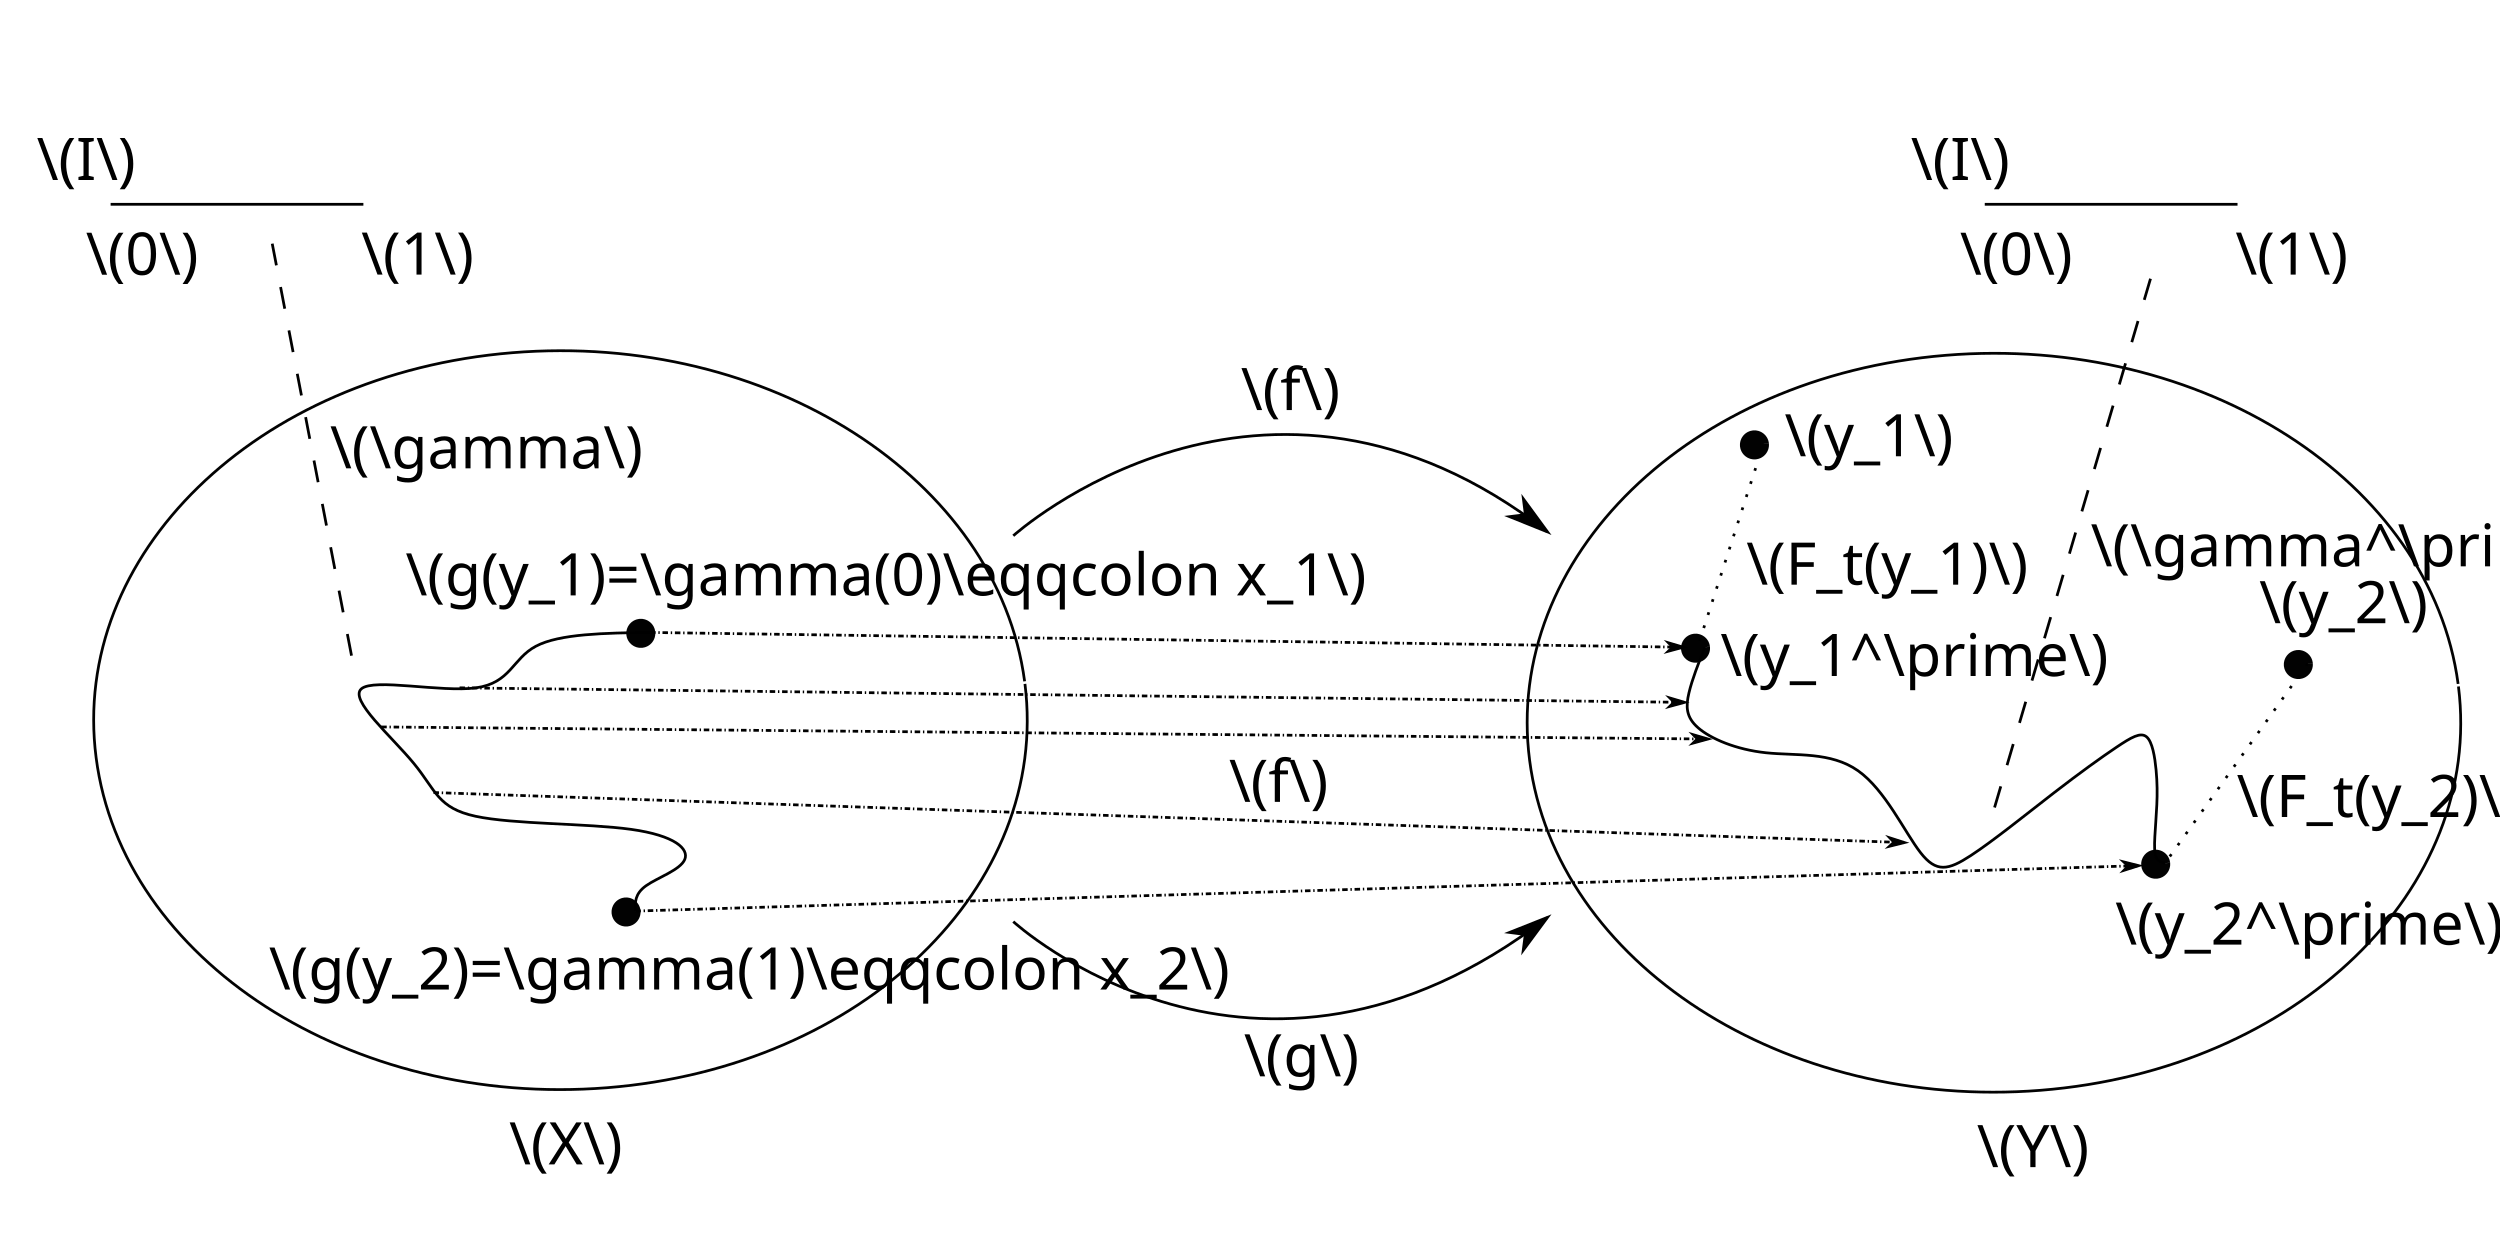
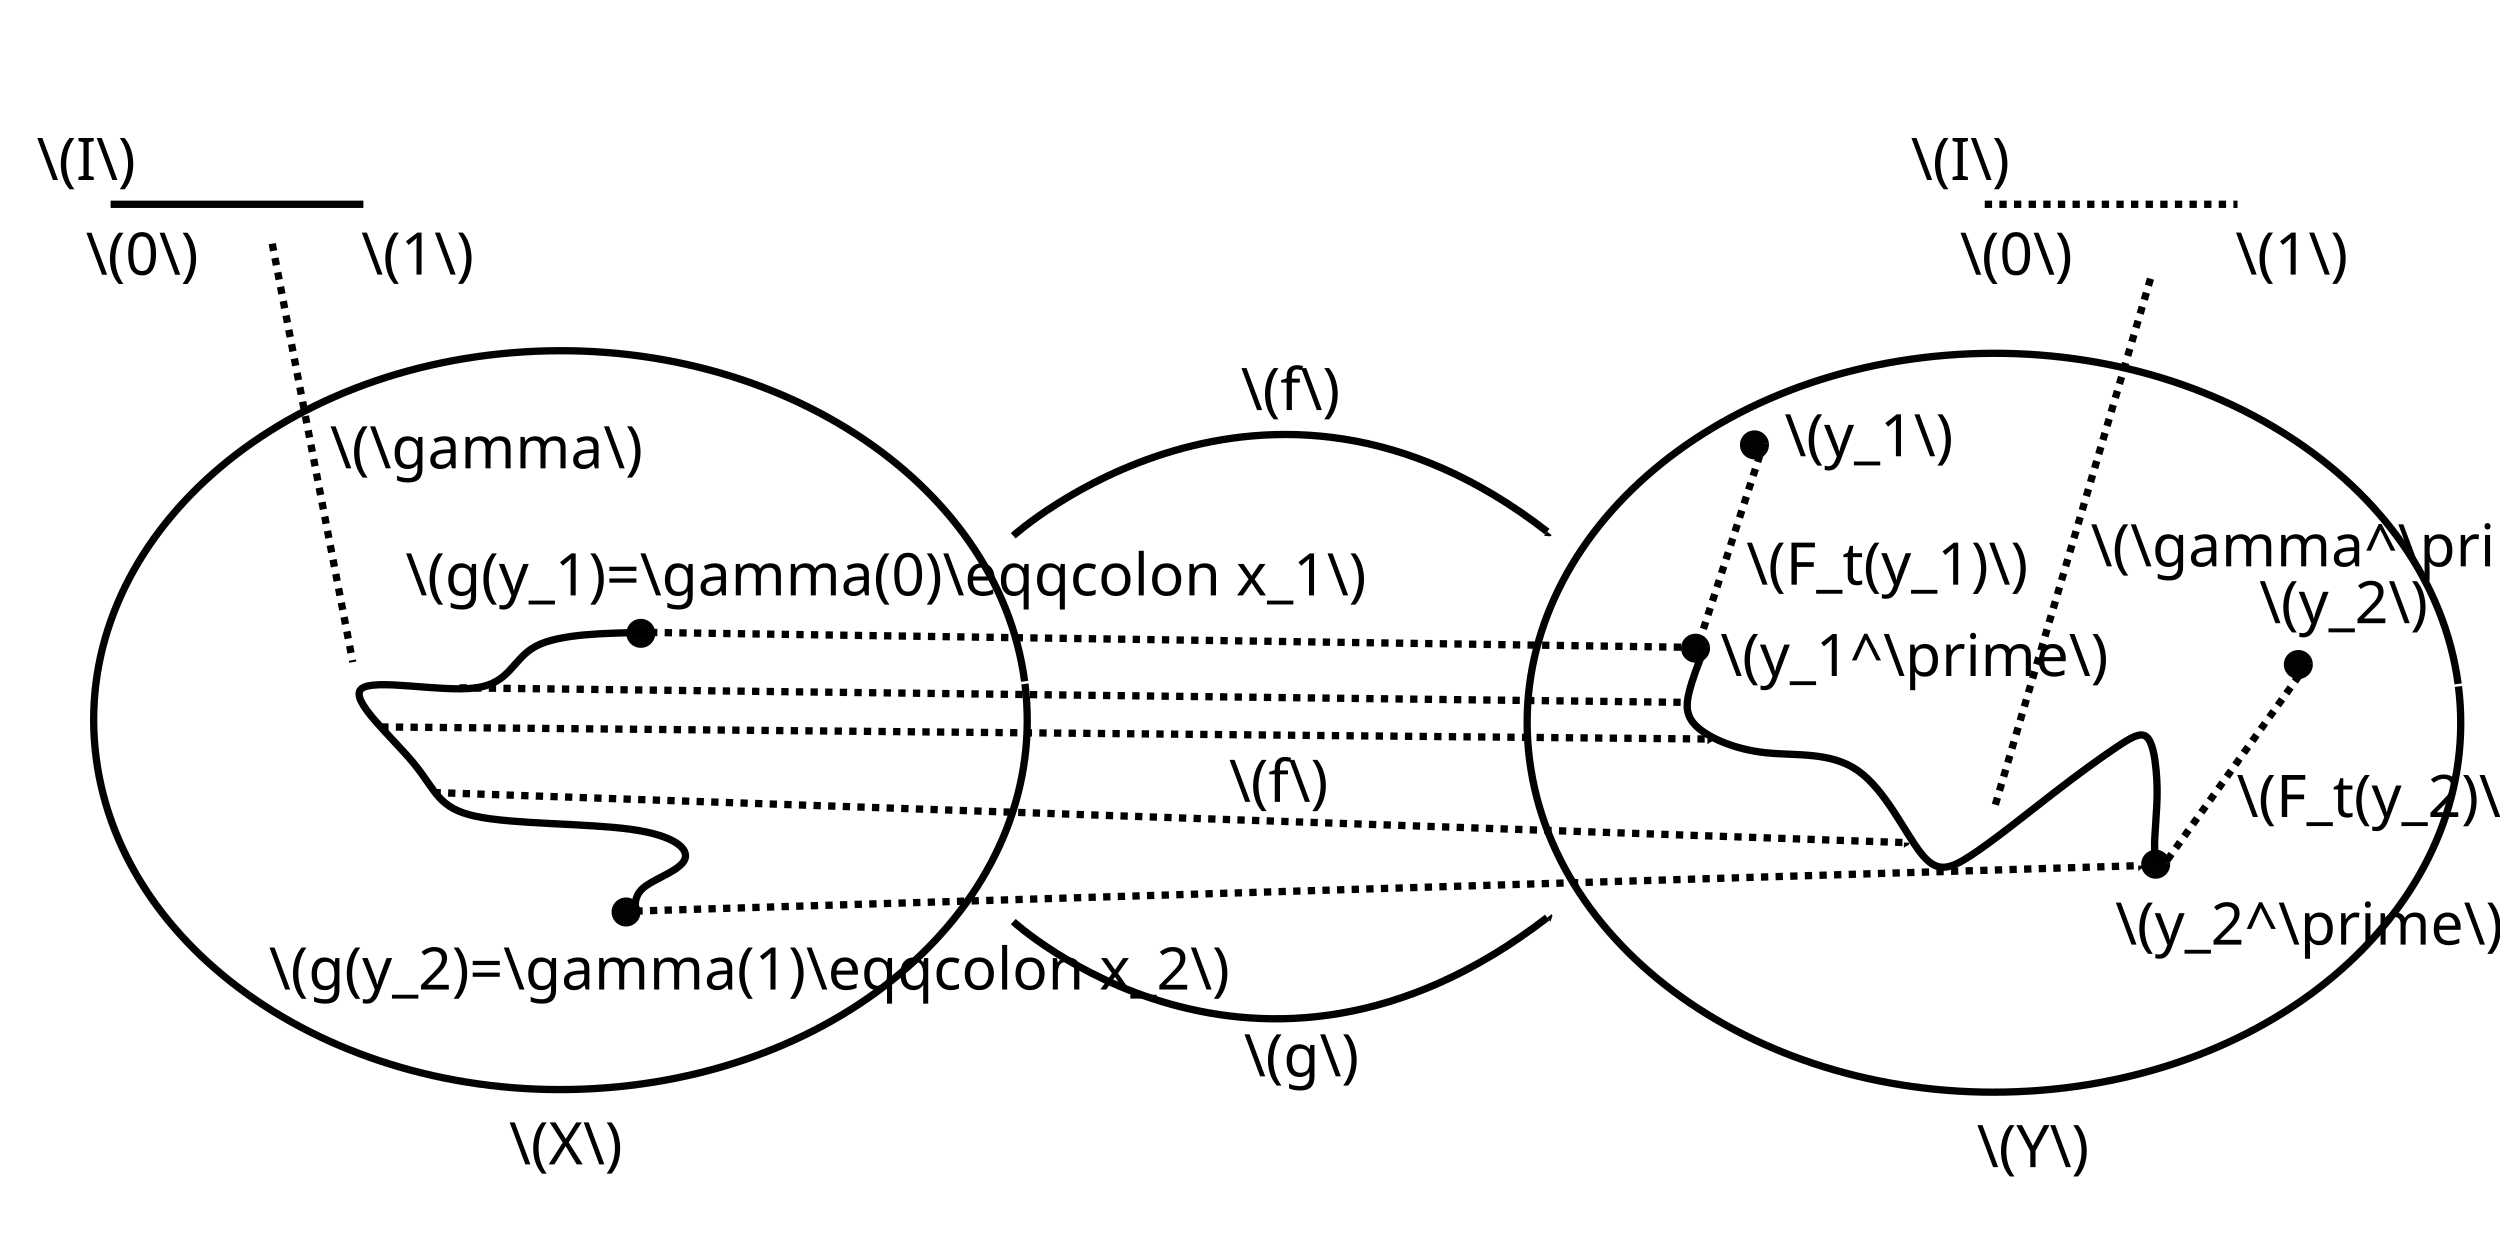
<svg xmlns="http://www.w3.org/2000/svg" width="240mm" height="120mm" viewBox="0 0 240 120" version="1.1" id="svg8">
  <defs id="defs2">
    <marker style="overflow:visible;" id="marker12148" refX="0.0" refY="0.0" orient="auto">
      <path transform="scale(0.4) rotate(180) translate(10,0)" style="fill-rule:evenodd;fill:context-stroke;stroke:context-stroke;stroke-width:1.0pt;" d="M 0.0,0.0 L 5.0,-5.0 L -12.5,0.0 L 5.0,5.0 L 0.0,0.0 z " id="path12146" />
    </marker>
    <marker style="overflow:visible;" id="marker12134" refX="0.0" refY="0.0" orient="auto">
      <path transform="scale(0.4) rotate(180) translate(10,0)" style="fill-rule:evenodd;fill:context-stroke;stroke:context-stroke;stroke-width:1.0pt;" d="M 0.0,0.0 L 5.0,-5.0 L -12.5,0.0 L 5.0,5.0 L 0.0,0.0 z " id="path12132" />
    </marker>
    <marker style="overflow:visible;" id="Arrow1Mend" refX="0.0" refY="0.0" orient="auto">
      <path transform="scale(0.4) rotate(180) translate(10,0)" style="fill-rule:evenodd;fill:context-stroke;stroke:context-stroke;stroke-width:1.0pt;" d="M 0.0,0.0 L 5.0,-5.0 L -12.5,0.0 L 5.0,5.0 L 0.0,0.0 z " id="path11803" />
    </marker>
    <marker style="overflow:visible;" id="Arrow1Lend" refX="0.0" refY="0.0" orient="auto">
      <path transform="scale(0.8) rotate(180) translate(12.5,0)" style="fill-rule:evenodd;fill:context-stroke;stroke:context-stroke;stroke-width:1.0pt;" d="M 0.0,0.0 L 5.0,-5.0 L -12.5,0.0 L 5.0,5.0 L 0.0,0.0 z " id="path4323" />
    </marker>
    <marker style="overflow:visible" id="Arrow1Lstart" refX="0.0" refY="0.0" orient="auto">
      <path transform="scale(0.8) translate(12.5,0)" style="fill-rule:evenodd;fill:context-stroke;stroke:context-stroke;stroke-width:1.0pt" d="M 0.0,0.0 L 5.0,-5.0 L -12.5,0.0 L 5.0,5.0 L 0.0,0.0 z " id="path4320" />
    </marker>
    <marker style="overflow:visible" id="Arrow1Lend-5" refX="0" refY="0" orient="auto">
      <path transform="matrix(-0.8,0,0,-0.8,-10,0)" style="fill:context-stroke;fill-rule:evenodd;stroke:context-stroke;stroke-width:1pt" d="M 0,0 5,-5 -12.5,0 5,5 Z" id="path4323-0" />
    </marker>
    <marker style="overflow:visible" id="Arrow1Lend-2" refX="0" refY="0" orient="auto">
      <path transform="matrix(-0.8,0,0,-0.8,-10,0)" style="fill:context-stroke;fill-rule:evenodd;stroke:context-stroke;stroke-width:1pt" d="M 0,0 5,-5 -12.5,0 5,5 Z" id="path4323-6" />
    </marker>
+     <marker id="marker-arrow-2.654" orient="auto-start-reverse" refY="0" refX="0" markerHeight="3" markerWidth="2">
+       <g transform="scale(0.8573725)" id="g1504">
+         <path d="M -1.554,2.072 C -1.425,1.295 0,0.13 0.389,0 0,-0.13 -1.425,-1.295 -1.554,-2.072" style="fill:none;stroke:#000000;stroke-width:{0.6};stroke-linecap:round;stroke-linejoin:round;stroke-miterlimit:10;stroke-dasharray:none;stroke-opacity:1�        inkscape:connector-curvature=" id="path1502" />
+ 0" /&gt;
+    </g>
+     </marker>
+     <marker id="marker-arrow-2.654-9" orient="auto-start-reverse" refY="0" refX="0" markerHeight="3" markerWidth="2">
+       <g transform="scale(0.8573725)" id="g1681">
+         <path d="M -1.554,2.072 C -1.425,1.295 0,0.13 0.389,0 0,-0.13 -1.425,-1.295 -1.554,-2.072" style="fill:none;stroke:#000000;stroke-width:{0.6};stroke-linecap:round;stroke-linejoin:round;stroke-miterlimit:10;stroke-dasharray:none;stroke-opacity:1�        inkscape:connector-curvature=" id="path1679" />
+ 0" /&gt;
+    </g>
+     </marker>
+     <marker id="marker-arrow-2.654-0" orient="auto-start-reverse" refY="0" refX="0" markerHeight="3" markerWidth="2">
+       <g transform="scale(0.8573725)" id="g1721">
+         <path d="M -1.554,2.072 C -1.425,1.295 0,0.13 0.389,0 0,-0.13 -1.425,-1.295 -1.554,-2.072" style="fill:none;stroke:#000000;stroke-width:{0.6};stroke-linecap:round;stroke-linejoin:round;stroke-miterlimit:10;stroke-dasharray:none;stroke-opacity:1�        inkscape:connector-curvature=" id="path1719" />
+ 0" /&gt;
+    </g>
+     </marker>
+     <marker id="marker-arrow-2.654-5" orient="auto-start-reverse" refY="0" refX="0" markerHeight="3" markerWidth="2">
+       <g transform="scale(0.8573725)" id="g1761">
+         <path d="M -1.554,2.072 C -1.425,1.295 0,0.13 0.389,0 0,-0.13 -1.425,-1.295 -1.554,-2.072" style="fill:none;stroke:#000000;stroke-width:{0.6};stroke-linecap:round;stroke-linejoin:round;stroke-miterlimit:10;stroke-dasharray:none;stroke-opacity:1�        inkscape:connector-curvature=" id="path1759" />
+ 0" /&gt;
+    </g>
+     </marker>
+     <marker id="marker-arrow-2.654-2" orient="auto-start-reverse" refY="0" refX="0" markerHeight="3" markerWidth="2">
+       <g transform="scale(0.8573725)" id="g1801">
+         <path d="M -1.554,2.072 C -1.425,1.295 0,0.13 0.389,0 0,-0.13 -1.425,-1.295 -1.554,-2.072" style="fill:none;stroke:#000000;stroke-width:{0.6};stroke-linecap:round;stroke-linejoin:round;stroke-miterlimit:10;stroke-dasharray:none;stroke-opacity:1�        inkscape:connector-curvature=" id="path1799" />
+ 0" /&gt;
+    </g>
+     </marker>
+     <marker id="marker-arrow-2.654-27" orient="auto-start-reverse" refY="0" refX="0" markerHeight="3" markerWidth="2">
+       <g transform="scale(0.8573725)" id="g1841">
+         <path d="M -1.554,2.072 C -1.425,1.295 0,0.13 0.389,0 0,-0.13 -1.425,-1.295 -1.554,-2.072" style="fill:none;stroke:#000000;stroke-width:{0.6};stroke-linecap:round;stroke-linejoin:round;stroke-miterlimit:10;stroke-dasharray:none;stroke-opacity:1�        inkscape:connector-curvature=" id="path1839" />
+ 0" /&gt;
+    </g>
+     </marker>
+     <marker id="marker-arrow-2.654-3" orient="auto-start-reverse" refY="0" refX="0" markerHeight="3" markerWidth="2">
+       <g transform="scale(0.8573725)" id="g1881">
+         <path d="M -1.554,2.072 C -1.425,1.295 0,0.13 0.389,0 0,-0.13 -1.425,-1.295 -1.554,-2.072" style="fill:none;stroke:#000000;stroke-width:{0.6};stroke-linecap:round;stroke-linejoin:round;stroke-miterlimit:10;stroke-dasharray:none;stroke-opacity:1�        inkscape:connector-curvature=" id="path1879" />
+ 0" /&gt;
+    </g>
+     </marker>
+     <marker id="marker-arrow-2.654-7" orient="auto-start-reverse" refY="0" refX="0" markerHeight="3" markerWidth="2">
+       <g transform="scale(0.8573725)" id="g1921">
+         <path d="M -1.554,2.072 C -1.425,1.295 0,0.13 0.389,0 0,-0.13 -1.425,-1.295 -1.554,-2.072" style="fill:none;stroke:#000000;stroke-width:{0.6};stroke-linecap:round;stroke-linejoin:round;stroke-miterlimit:10;stroke-dasharray:none;stroke-opacity:1�        inkscape:connector-curvature=" id="path1919" />
+ 0" /&gt;
+    </g>
+     </marker>
  </defs>
  <g id="layer1" transform="translate(0,-177)">
-     <path style="opacity:0.99;fill:none;fill-opacity:0.336;stroke:#000000;stroke-width:0.265;stroke-linejoin:round;stroke-miterlimit:4;stroke-dasharray:none" id="path878" d="M 98.396,242.654 A 44.808,35.464 0 0 1 58.28,281.421 44.808,35.464 0 0 1 9.228,249.739 44.808,35.464 0 0 1 49.172,210.861 a 44.808,35.464 0 0 1 49.192,31.546" />
+     <path style="opacity:0.99;fill:none;fill-opacity:1;stroke:black;stroke-width:0.702;stroke-linejoin:round;stroke-miterlimit:4;stroke-dasharray:none;stroke-opacity:1;marker-start:none;marker-end:none" id="path878" d="M 98.396,242.654 A 44.808,35.464 0 0 1 58.28,281.421 44.808,35.464 0 0 1 9.228,249.739 44.808,35.464 0 0 1 49.172,210.861 a 44.808,35.464 0 0 1 49.192,31.546" />
    <text xml:space="preserve" style="font-size:5.644px;line-height:1.25;font-family:sans-serif;letter-spacing:0px;word-spacing:0px;stroke-width:0.265" x="48.868" y="288.78" id="text1236">
      <tspan id="tspan1234" style="stroke-width:0.265" x="48.868" y="288.78">\(X\)</tspan>
    </text>
    <text xml:space="preserve" style="font-size:5.644px;line-height:1.25;font-family:sans-serif;letter-spacing:0px;word-spacing:0px;stroke-width:0.265" x="189.774" y="289.048" id="text1236-9">
      <tspan id="tspan1234-9" style="stroke-width:0.265" x="189.774" y="289.048">\(Y\)</tspan>
    </text>
-     <path style="fill:none;stroke:#000000;stroke-width:0.265px;stroke-linecap:butt;stroke-linejoin:miter;stroke-opacity:1;marker-end:url(#Arrow1Lend)" d="m 97.274,228.433 c 0,0 23.968,-21.613 51.263,-0.389" id="path4111" />
-     <path style="fill:none;stroke:#000000;stroke-width:0.265px;stroke-linecap:butt;stroke-linejoin:miter;stroke-opacity:1" d="M 10.62,196.612 H 34.885" id="path4916" />
+     <path style="fill:none;stroke:black;stroke-width:0.702;stroke-linecap:butt;stroke-linejoin:miter;stroke-opacity:1;marker-end:url(#marker-arrow-2.654);stroke-dasharray:none;fill-opacity:1;marker-start:none" d="m 97.274,228.433 c 0,0 23.968,-21.613 51.263,-0.389" id="path4111" />
+     <path style="fill:none;stroke:black;stroke-width:0.702;stroke-linecap:butt;stroke-linejoin:miter;stroke-opacity:1;stroke-dasharray:none;fill-opacity:1;marker-start:none;marker-end:none" d="M 10.62,196.612 H 34.885" id="path4916" />
    <text xml:space="preserve" style="font-size:5.644px;line-height:1.25;font-family:sans-serif;letter-spacing:0px;word-spacing:0px;stroke-width:0.265" x="8.233" y="203.374" id="text5272">
      <tspan id="tspan5270" style="stroke-width:0.265" x="8.233" y="203.374">\(0\)</tspan>
    </text>
    <text xml:space="preserve" style="font-size:5.644px;line-height:1.25;font-family:sans-serif;letter-spacing:0px;word-spacing:0px;stroke-width:0.265" x="34.675" y="203.36" id="text5272-3">
      <tspan id="tspan5270-6" style="stroke-width:0.265" x="34.675" y="203.36">\(1\)</tspan>
    </text>
    <text xml:space="preserve" style="font-size:5.644px;line-height:1.25;font-family:sans-serif;letter-spacing:0px;word-spacing:0px;stroke-width:0.265" x="3.52" y="194.282" id="text7813">
      <tspan id="tspan7811" style="stroke-width:0.265" x="3.52" y="194.282">\(I\)</tspan>
    </text>
-     <path style="fill:none;stroke:#000000;stroke-width:0.265px;stroke-linecap:butt;stroke-linejoin:miter;stroke-opacity:1" d="m 190.537,196.612 h 24.265" id="path4916-0" />
+     <path style="fill:none;stroke:black;stroke-width:0.702;stroke-linecap:butt;stroke-linejoin:miter;stroke-opacity:1;stroke-dasharray:0.702,0.702;fill-opacity:1;marker-start:none;marker-end:none" d="m 190.537,196.612 h 24.265" id="path4916-0" />
    <text xml:space="preserve" style="font-size:5.644px;line-height:1.25;font-family:sans-serif;letter-spacing:0px;word-spacing:0px;stroke-width:0.265" x="188.15" y="203.374" id="text5272-6">
      <tspan id="tspan5270-0" style="stroke-width:0.265" x="188.15" y="203.374">\(0\)</tspan>
    </text>
    <text xml:space="preserve" style="font-size:5.644px;line-height:1.25;font-family:sans-serif;letter-spacing:0px;word-spacing:0px;stroke-width:0.265" x="214.592" y="203.36" id="text5272-3-7">
      <tspan id="tspan5270-6-2" style="stroke-width:0.265" x="214.592" y="203.36">\(1\)</tspan>
    </text>
    <text xml:space="preserve" style="font-size:5.644px;line-height:1.25;font-family:sans-serif;letter-spacing:0px;word-spacing:0px;stroke-width:0.265" x="183.437" y="194.282" id="text7813-9">
      <tspan id="tspan7811-8" style="stroke-width:0.265" x="183.437" y="194.282">\(I\)</tspan>
    </text>
-     <path style="fill:none;stroke:#000000;stroke-width:0.265;stroke-linecap:butt;stroke-linejoin:miter;stroke-miterlimit:4;stroke-dasharray:2.12, 2.12;stroke-dashoffset:0;stroke-opacity:1;marker-end:" d="m 26.134,200.391 7.731,40.171" id="path8780" />
-     <path style="fill:none;stroke:#000000;stroke-width:0.265;stroke-linecap:butt;stroke-linejoin:miter;stroke-miterlimit:4;stroke-dasharray:2.117, 2.117;stroke-dashoffset:0;stroke-opacity:1" d="M 206.448,203.756 191.411,254.744" id="path8780-0" />
+     <path style="fill:none;stroke:black;stroke-width:0.702;stroke-linecap:butt;stroke-linejoin:miter;stroke-miterlimit:4;stroke-dasharray:0.702,0.702;stroke-dashoffset:0;stroke-opacity:1;fill-opacity:1;marker-start:none;marker-end:none" d="m 26.134,200.391 7.731,40.171" id="path8780" />
+     <path style="fill:none;stroke:black;stroke-width:0.702;stroke-linecap:butt;stroke-linejoin:miter;stroke-miterlimit:4;stroke-dasharray:0.702,0.702;stroke-dashoffset:0;stroke-opacity:1;fill-opacity:1;marker-start:none;marker-end:none" d="M 206.448,203.756 191.411,254.744" id="path8780-0" />
    <path style="opacity:0.99;fill:#000000;fill-opacity:1;stroke:#000000;stroke-width:1;stroke-linejoin:round;stroke-miterlimit:4;stroke-dasharray:8, 8;stroke-dashoffset:0" id="path8841" d="m 62.408,237.714 a 0.895,0.895 0 0 1 -0.801,0.978 0.895,0.895 0 0 1 -0.98,-0.8 0.895,0.895 0 0 1 0.798,-0.981 0.895,0.895 0 0 1 0.983,0.796" />
    <path style="opacity:0.99;fill:#000000;fill-opacity:1;stroke:#000000;stroke-width:1;stroke-linejoin:round;stroke-miterlimit:4;stroke-dasharray:8, 8;stroke-dashoffset:0" id="path8841-6" d="m 60.993,264.464 a 0.895,0.895 0 0 1 -0.801,0.978 0.895,0.895 0 0 1 -0.98,-0.8 0.895,0.895 0 0 1 0.798,-0.981 0.895,0.895 0 0 1 0.983,0.796" />
    <text xml:space="preserve" style="font-size:5.644px;line-height:1.25;font-family:sans-serif;letter-spacing:0px;word-spacing:0px;stroke-width:0.265" x="31.677" y="221.963" id="text9516">
      <tspan id="tspan9514" style="stroke-width:0.265" x="31.677" y="221.963">\(\gamma\)</tspan>
    </text>
    <text xml:space="preserve" style="font-size:5.644px;line-height:1.25;font-family:sans-serif;letter-spacing:0px;word-spacing:0px;stroke-width:0.265" x="200.701" y="231.365" id="text9516-7">
      <tspan id="tspan9514-0" style="stroke-width:0.265" x="200.701" y="231.365">\(\gamma^\prime\)</tspan>
    </text>
    <path style="opacity:0.99;fill:#000000;fill-opacity:1;stroke:#000000;stroke-width:1;stroke-linejoin:round;stroke-miterlimit:4;stroke-dasharray:8, 8;stroke-dashoffset:0" id="path8841-7" d="m 169.318,219.622 a 0.895,0.895 0 0 1 -0.801,0.978 0.895,0.895 0 0 1 -0.98,-0.8 0.895,0.895 0 0 1 0.798,-0.981 0.895,0.895 0 0 1 0.983,0.796" />
    <path style="opacity:0.99;fill:#000000;fill-opacity:1;stroke:#000000;stroke-width:1;stroke-linejoin:round;stroke-miterlimit:4;stroke-dasharray:8, 8;stroke-dashoffset:0" id="path8841-7-8" d="m 163.661,239.139 a 0.895,0.895 0 0 1 -0.801,0.978 0.895,0.895 0 0 1 -0.98,-0.8 0.895,0.895 0 0 1 0.798,-0.981 0.895,0.895 0 0 1 0.983,0.796" />
    <path style="opacity:0.99;fill:#000000;fill-opacity:1;stroke:#000000;stroke-width:1;stroke-linejoin:round;stroke-miterlimit:4;stroke-dasharray:8, 8;stroke-dashoffset:0" id="path8841-7-0" d="m 207.837,259.877 a 0.895,0.895 0 0 1 -0.801,0.978 0.895,0.895 0 0 1 -0.98,-0.8 0.895,0.895 0 0 1 0.798,-0.981 0.895,0.895 0 0 1 0.983,0.796" />
    <path style="opacity:0.99;fill:#000000;fill-opacity:1;stroke:#000000;stroke-width:1;stroke-linejoin:round;stroke-miterlimit:4;stroke-dasharray:8, 8;stroke-dashoffset:0" id="path8841-8" d="m 221.531,240.707 a 0.895,0.895 0 0 1 -0.801,0.978 0.895,0.895 0 0 1 -0.98,-0.8 0.895,0.895 0 0 1 0.798,-0.981 0.895,0.895 0 0 1 0.983,0.796" />
    <text xml:space="preserve" style="font-size:5.644px;line-height:1.25;font-family:sans-serif;letter-spacing:0px;word-spacing:0px;stroke-width:0.265" x="119.116" y="216.366" id="text12186">
      <tspan id="tspan12184" style="stroke-width:0.265" x="119.116" y="216.366">\(f\)</tspan>
    </text>
    <text xml:space="preserve" style="font-size:5.644px;line-height:1.25;font-family:sans-serif;letter-spacing:0px;word-spacing:0px;stroke-width:0.265" x="150.182" y="258.672" id="text13150">
      <tspan id="tspan13148" style="stroke-width:0.265" x="150.182" y="258.672" />
    </text>
    <text xml:space="preserve" style="font-size:5.644px;line-height:1.25;font-family:sans-serif;letter-spacing:0px;word-spacing:0px;stroke-width:0.265" x="150.182" y="258.672" id="text13220">
      <tspan id="tspan13218" style="stroke-width:0.265" x="150.182" y="258.672" />
    </text>
    <text xml:space="preserve" style="font-size:5.644px;line-height:1.25;font-family:sans-serif;letter-spacing:0px;word-spacing:0px;stroke-width:0.265" x="119.412" y="280.33" id="text14924">
      <tspan id="tspan14922" style="stroke-width:0.265" x="119.412" y="280.33">\(g\)</tspan>
    </text>
    <text xml:space="preserve" style="font-size:5.644px;line-height:1.25;font-family:sans-serif;letter-spacing:0px;word-spacing:0px;stroke-width:0.265" x="171.317" y="220.803" id="text15534">
      <tspan id="tspan15532" style="stroke-width:0.265" x="171.317" y="220.803">\(y_1\)</tspan>
    </text>
    <text xml:space="preserve" style="font-size:5.644px;line-height:1.25;font-family:sans-serif;letter-spacing:0px;word-spacing:0px;stroke-width:0.265" x="216.877" y="236.831" id="text15534-5">
      <tspan id="tspan15532-3" style="stroke-width:0.265" x="216.877" y="236.831">\(y_2\)</tspan>
    </text>
    <text xml:space="preserve" style="font-size:5.644px;line-height:1.25;font-family:sans-serif;letter-spacing:0px;word-spacing:0px;stroke-width:0.265" x="38.927" y="234.157" id="text18517">
      <tspan id="tspan18515" style="stroke-width:0.265" x="38.927" y="234.157">\(g(y_1)=\gamma(0)\eqqcolon x_1\)</tspan>
    </text>
    <text xml:space="preserve" style="font-size:5.644px;line-height:1.25;font-family:sans-serif;letter-spacing:0px;word-spacing:0px;stroke-width:0.265" x="25.809" y="271.992" id="text18517-2">
      <tspan id="tspan18515-9" style="stroke-width:0.265" x="25.809" y="271.992">\(g(y_2)=\gamma(1)\eqqcolon x_2\)</tspan>
    </text>
    <text xml:space="preserve" style="font-size:5.644px;line-height:1.25;font-family:sans-serif;letter-spacing:0px;word-spacing:0px;stroke-width:0.265" x="165.158" y="241.902" id="text22428">
      <tspan id="tspan22426" style="stroke-width:0.265" x="165.158" y="241.902">\(y_1^\prime\)</tspan>
    </text>
    <text xml:space="preserve" style="font-size:5.644px;line-height:1.25;font-family:sans-serif;letter-spacing:0px;word-spacing:0px;stroke-width:0.265" x="203.058" y="267.68" id="text22428-4">
      <tspan id="tspan22426-5" style="stroke-width:0.265" x="203.058" y="267.68">\(y_2^\prime\)</tspan>
    </text>
-     <path style="fill:none;stroke:#000000;stroke-width:0.265;stroke-linecap:butt;stroke-linejoin:miter;stroke-miterlimit:4;stroke-dasharray:0.265, 1.058;stroke-dashoffset:0;stroke-opacity:1" d="m 168.949,220.68 c 0,0 -5.818,17.924 -5.818,17.924" id="path29057" />
-     <path style="fill:none;stroke:#000000;stroke-width:0.265;stroke-linecap:butt;stroke-linejoin:miter;stroke-miterlimit:4;stroke-dasharray:0.265, 1.058;stroke-dashoffset:0;stroke-opacity:1" d="m 221.531,240.707 c 0,0 -13.695,19.164 -13.695,19.164" id="path29061" />
-     <path style="opacity:0.99;fill:none;fill-opacity:0.336;stroke:#000000;stroke-width:0.265;stroke-linejoin:round;stroke-miterlimit:4;stroke-dasharray:none" id="path878-9" d="m 236.011,242.901 a 44.808,35.464 0 0 1 -40.116,38.768 44.808,35.464 0 0 1 -49.052,-31.682 44.808,35.464 0 0 1 39.944,-38.878 44.808,35.464 0 0 1 49.192,31.546" />
-     <path style="fill:none;stroke:#000000;stroke-width:0.265px;stroke-linecap:butt;stroke-linejoin:miter;stroke-opacity:1;marker-end:url(#Arrow1Lend-2)" d="m 97.274,265.475 c 0,0 23.162,21.25 51.263,-0.389" id="path4111-6" />
-     <path style="fill:none;stroke:#000000;stroke-width:0.265px;stroke-linecap:butt;stroke-linejoin:miter;stroke-opacity:1" d="m 62.407,237.708 c -4.35,0.065 -8.703,0.13 -10.962,1.329 -2.259,1.2 -2.422,3.535 -5.753,3.995 -3.33,0.459 -9.811,-0.955 -11.004,0.098 -1.193,1.053 2.918,4.574 5.048,7.171 2.13,2.598 2.284,4.275 5.911,5.059 3.627,0.784 10.718,0.671 14.937,1.259 4.219,0.588 5.576,1.879 5.151,2.891 -0.425,1.012 -2.629,1.746 -3.716,2.523 -1.087,0.778 -1.057,1.601 -1.026,2.424" id="path7000" />
+     <path style="fill:none;stroke:black;stroke-width:0.702;stroke-linecap:butt;stroke-linejoin:miter;stroke-miterlimit:4;stroke-dasharray:0.702,0.702;stroke-dashoffset:0;stroke-opacity:1;fill-opacity:1;marker-start:none;marker-end:none" d="m 168.949,220.68 c 0,0 -5.818,17.924 -5.818,17.924" id="path29057" />
+     <path style="fill:none;stroke:black;stroke-width:0.702;stroke-linecap:butt;stroke-linejoin:miter;stroke-miterlimit:4;stroke-dasharray:0.702,0.702;stroke-dashoffset:0;stroke-opacity:1;fill-opacity:1;marker-start:none;marker-end:none" d="m 221.531,240.707 c 0,0 -13.695,19.164 -13.695,19.164" id="path29061" />
+     <path style="opacity:0.99;fill:none;fill-opacity:1;stroke:black;stroke-width:0.702;stroke-linejoin:round;stroke-miterlimit:4;stroke-dasharray:none;stroke-opacity:1;marker-start:none;marker-end:none" id="path878-9" d="m 236.011,242.901 a 44.808,35.464 0 0 1 -40.116,38.768 44.808,35.464 0 0 1 -49.052,-31.682 44.808,35.464 0 0 1 39.944,-38.878 44.808,35.464 0 0 1 49.192,31.546" />
+     <path style="fill:none;stroke:black;stroke-width:0.702;stroke-linecap:butt;stroke-linejoin:miter;stroke-opacity:1;marker-end:url(#marker-arrow-2.654);stroke-dasharray:none;fill-opacity:1;marker-start:none" d="m 97.274,265.475 c 0,0 23.162,21.25 51.263,-0.389" id="path4111-6" />
+     <path style="fill:none;stroke:black;stroke-width:0.702;stroke-linecap:butt;stroke-linejoin:miter;stroke-opacity:1;stroke-dasharray:none;fill-opacity:1;marker-start:none;marker-end:none" d="m 62.407,237.708 c -4.35,0.065 -8.703,0.13 -10.962,1.329 -2.259,1.2 -2.422,3.535 -5.753,3.995 -3.33,0.459 -9.811,-0.955 -11.004,0.098 -1.193,1.053 2.918,4.574 5.048,7.171 2.13,2.598 2.284,4.275 5.911,5.059 3.627,0.784 10.718,0.671 14.937,1.259 4.219,0.588 5.576,1.879 5.151,2.891 -0.425,1.012 -2.629,1.746 -3.716,2.523 -1.087,0.778 -1.057,1.601 -1.026,2.424" id="path7000" />
    <text xml:space="preserve" style="font-size:5.644px;line-height:1.25;font-family:sans-serif;letter-spacing:0px;word-spacing:0px;stroke-width:0.265" x="167.642" y="233.127" id="text7654">
      <tspan style="stroke-width:0.265" x="167.642" y="233.127" id="tspan7656">\(F_t(y_1)\)</tspan>
    </text>
    <text xml:space="preserve" style="font-size:5.644px;line-height:1.25;font-family:sans-serif;letter-spacing:0px;word-spacing:0px;stroke-width:0.265" x="214.716" y="255.431" id="text7654-9">
      <tspan style="stroke-width:0.265" x="214.716" y="255.431" id="tspan7656-9">\(F_t(y_2)\)</tspan>
    </text>
-     <path style="fill:none;stroke:#000000;stroke-width:0.265;stroke-linecap:butt;stroke-linejoin:miter;stroke-miterlimit:4;stroke-dasharray:0.529, 0.265, 0.132, 0.265;stroke-dashoffset:0;stroke-opacity:1;marker-end:url(#Arrow1Mend)" d="m 62.408,237.714 c 33.046,0.473 66.091,0.946 99.136,1.419" id="path10044" />
-     <path style="fill:none;stroke:#000000;stroke-width:0.265;stroke-linecap:butt;stroke-linejoin:miter;stroke-miterlimit:4;stroke-dasharray:0.529, 0.265, 0.132, 0.265;stroke-dashoffset:0;stroke-opacity:1;marker-end:url(#Arrow1Mend)" d="m 60.993,264.464 c 48.091,-1.453 96.182,-2.906 144.272,-4.359" id="path10048" />
-     <path style="fill:none;stroke:#000000;stroke-width:0.265;stroke-linecap:butt;stroke-linejoin:miter;stroke-miterlimit:4;stroke-dasharray:0.529, 0.265, 0.132, 0.265;stroke-dashoffset:0;stroke-opacity:1;marker-end:url(#Arrow1Mend)" d="m 41.614,253.082 c 47.056,1.601 94.112,3.202 141.168,4.802" id="path10252" />
-     <path style="fill:none;stroke:#000000;stroke-width:0.265;stroke-linecap:butt;stroke-linejoin:miter;stroke-miterlimit:4;stroke-dasharray:0.529, 0.265, 0.132, 0.265;stroke-dashoffset:0;stroke-opacity:1;marker-end:url(#Arrow1Mend)" d="m 44.117,243.032 c 39.187,0.464 78.373,0.929 117.559,1.393" id="path10289" />
-     <path style="fill:none;stroke:#000000;stroke-width:0.265px;stroke-linecap:butt;stroke-linejoin:miter;stroke-opacity:1" d="m 163.661,239.139 c -0.61,1.545 -1.219,3.089 -1.523,4.38 -0.304,1.291 -0.304,2.329 0.9,3.365 1.204,1.037 3.609,2.074 6.485,2.38 2.876,0.306 6.224,-0.119 8.841,1.722 2.617,1.841 4.503,5.943 6.012,7.875 1.509,1.932 2.641,1.696 4.809,0.281 2.168,-1.415 5.375,-4.008 7.968,-6.012 2.594,-2.004 4.574,-3.419 6.012,-4.385 1.438,-0.967 2.334,-1.485 2.9,-1.012 0.566,0.473 0.801,1.935 0.919,3.184 0.118,1.249 0.118,2.287 0.07,3.348 -0.047,1.061 -0.142,2.145 -0.189,3.041 -0.047,0.896 -0.047,1.603 0.124,1.999 0.171,0.395 0.51,0.481 0.847,0.566" id="path10927" />
-     <path style="fill:none;stroke:#000000;stroke-width:0.265;stroke-linecap:butt;stroke-linejoin:miter;stroke-miterlimit:4;stroke-dasharray:0.529, 0.265, 0.132, 0.265;stroke-dashoffset:0;stroke-opacity:1;marker-end:url(#marker12134)" d="m 36.598,246.786 c 42.44,0.387 84.88,0.773 127.32,1.16" id="path12128" />
+     <path style="fill:none;stroke:black;stroke-width:0.702;stroke-linecap:butt;stroke-linejoin:miter;stroke-miterlimit:4;stroke-dasharray:0.702,0.702;stroke-dashoffset:0;stroke-opacity:1;marker-end:url(#marker-arrow-2.654);fill-opacity:1;marker-start:none" d="m 62.408,237.714 c 33.046,0.473 66.091,0.946 99.136,1.419" id="path10044" />
+     <path style="fill:none;stroke:black;stroke-width:0.702;stroke-linecap:butt;stroke-linejoin:miter;stroke-miterlimit:4;stroke-dasharray:0.702,0.702;stroke-dashoffset:0;stroke-opacity:1;marker-end:url(#marker-arrow-2.654);fill-opacity:1;marker-start:none" d="m 60.993,264.464 c 48.091,-1.453 96.182,-2.906 144.272,-4.359" id="path10048" />
+     <path style="fill:none;stroke:black;stroke-width:0.702;stroke-linecap:butt;stroke-linejoin:miter;stroke-miterlimit:4;stroke-dasharray:0.702,0.702;stroke-dashoffset:0;stroke-opacity:1;marker-end:url(#marker-arrow-2.654);fill-opacity:1;marker-start:none" d="m 41.614,253.082 c 47.056,1.601 94.112,3.202 141.168,4.802" id="path10252" />
+     <path style="fill:none;stroke:black;stroke-width:0.702;stroke-linecap:butt;stroke-linejoin:miter;stroke-miterlimit:4;stroke-dasharray:0.702,0.702;stroke-dashoffset:0;stroke-opacity:1;marker-end:url(#marker-arrow-2.654);fill-opacity:1;marker-start:none" d="m 44.117,243.032 c 39.187,0.464 78.373,0.929 117.559,1.393" id="path10289" />
+     <path style="fill:none;stroke:black;stroke-width:0.702;stroke-linecap:butt;stroke-linejoin:miter;stroke-opacity:1;stroke-dasharray:none;fill-opacity:1;marker-start:none;marker-end:none" d="m 163.661,239.139 c -0.61,1.545 -1.219,3.089 -1.523,4.38 -0.304,1.291 -0.304,2.329 0.9,3.365 1.204,1.037 3.609,2.074 6.485,2.38 2.876,0.306 6.224,-0.119 8.841,1.722 2.617,1.841 4.503,5.943 6.012,7.875 1.509,1.932 2.641,1.696 4.809,0.281 2.168,-1.415 5.375,-4.008 7.968,-6.012 2.594,-2.004 4.574,-3.419 6.012,-4.385 1.438,-0.967 2.334,-1.485 2.9,-1.012 0.566,0.473 0.801,1.935 0.919,3.184 0.118,1.249 0.118,2.287 0.07,3.348 -0.047,1.061 -0.142,2.145 -0.189,3.041 -0.047,0.896 -0.047,1.603 0.124,1.999 0.171,0.395 0.51,0.481 0.847,0.566" id="path10927" />
+     <path style="fill:none;stroke:black;stroke-width:0.702;stroke-linecap:butt;stroke-linejoin:miter;stroke-miterlimit:4;stroke-dasharray:0.702,0.702;stroke-dashoffset:0;stroke-opacity:1;marker-end:url(#marker-arrow-2.654);fill-opacity:1;marker-start:none" d="m 36.598,246.786 c 42.44,0.387 84.88,0.773 127.32,1.16" id="path12128" />
    <text xml:space="preserve" style="font-size:5.644px;line-height:1.25;font-family:sans-serif;letter-spacing:0px;word-spacing:0px;stroke-width:0.265" x="117.976" y="253.978" id="text12777">
      <tspan id="tspan12775" style="stroke-width:0.265" x="117.976" y="253.978">\(f\)</tspan>
    </text>
  </g>
</svg>
